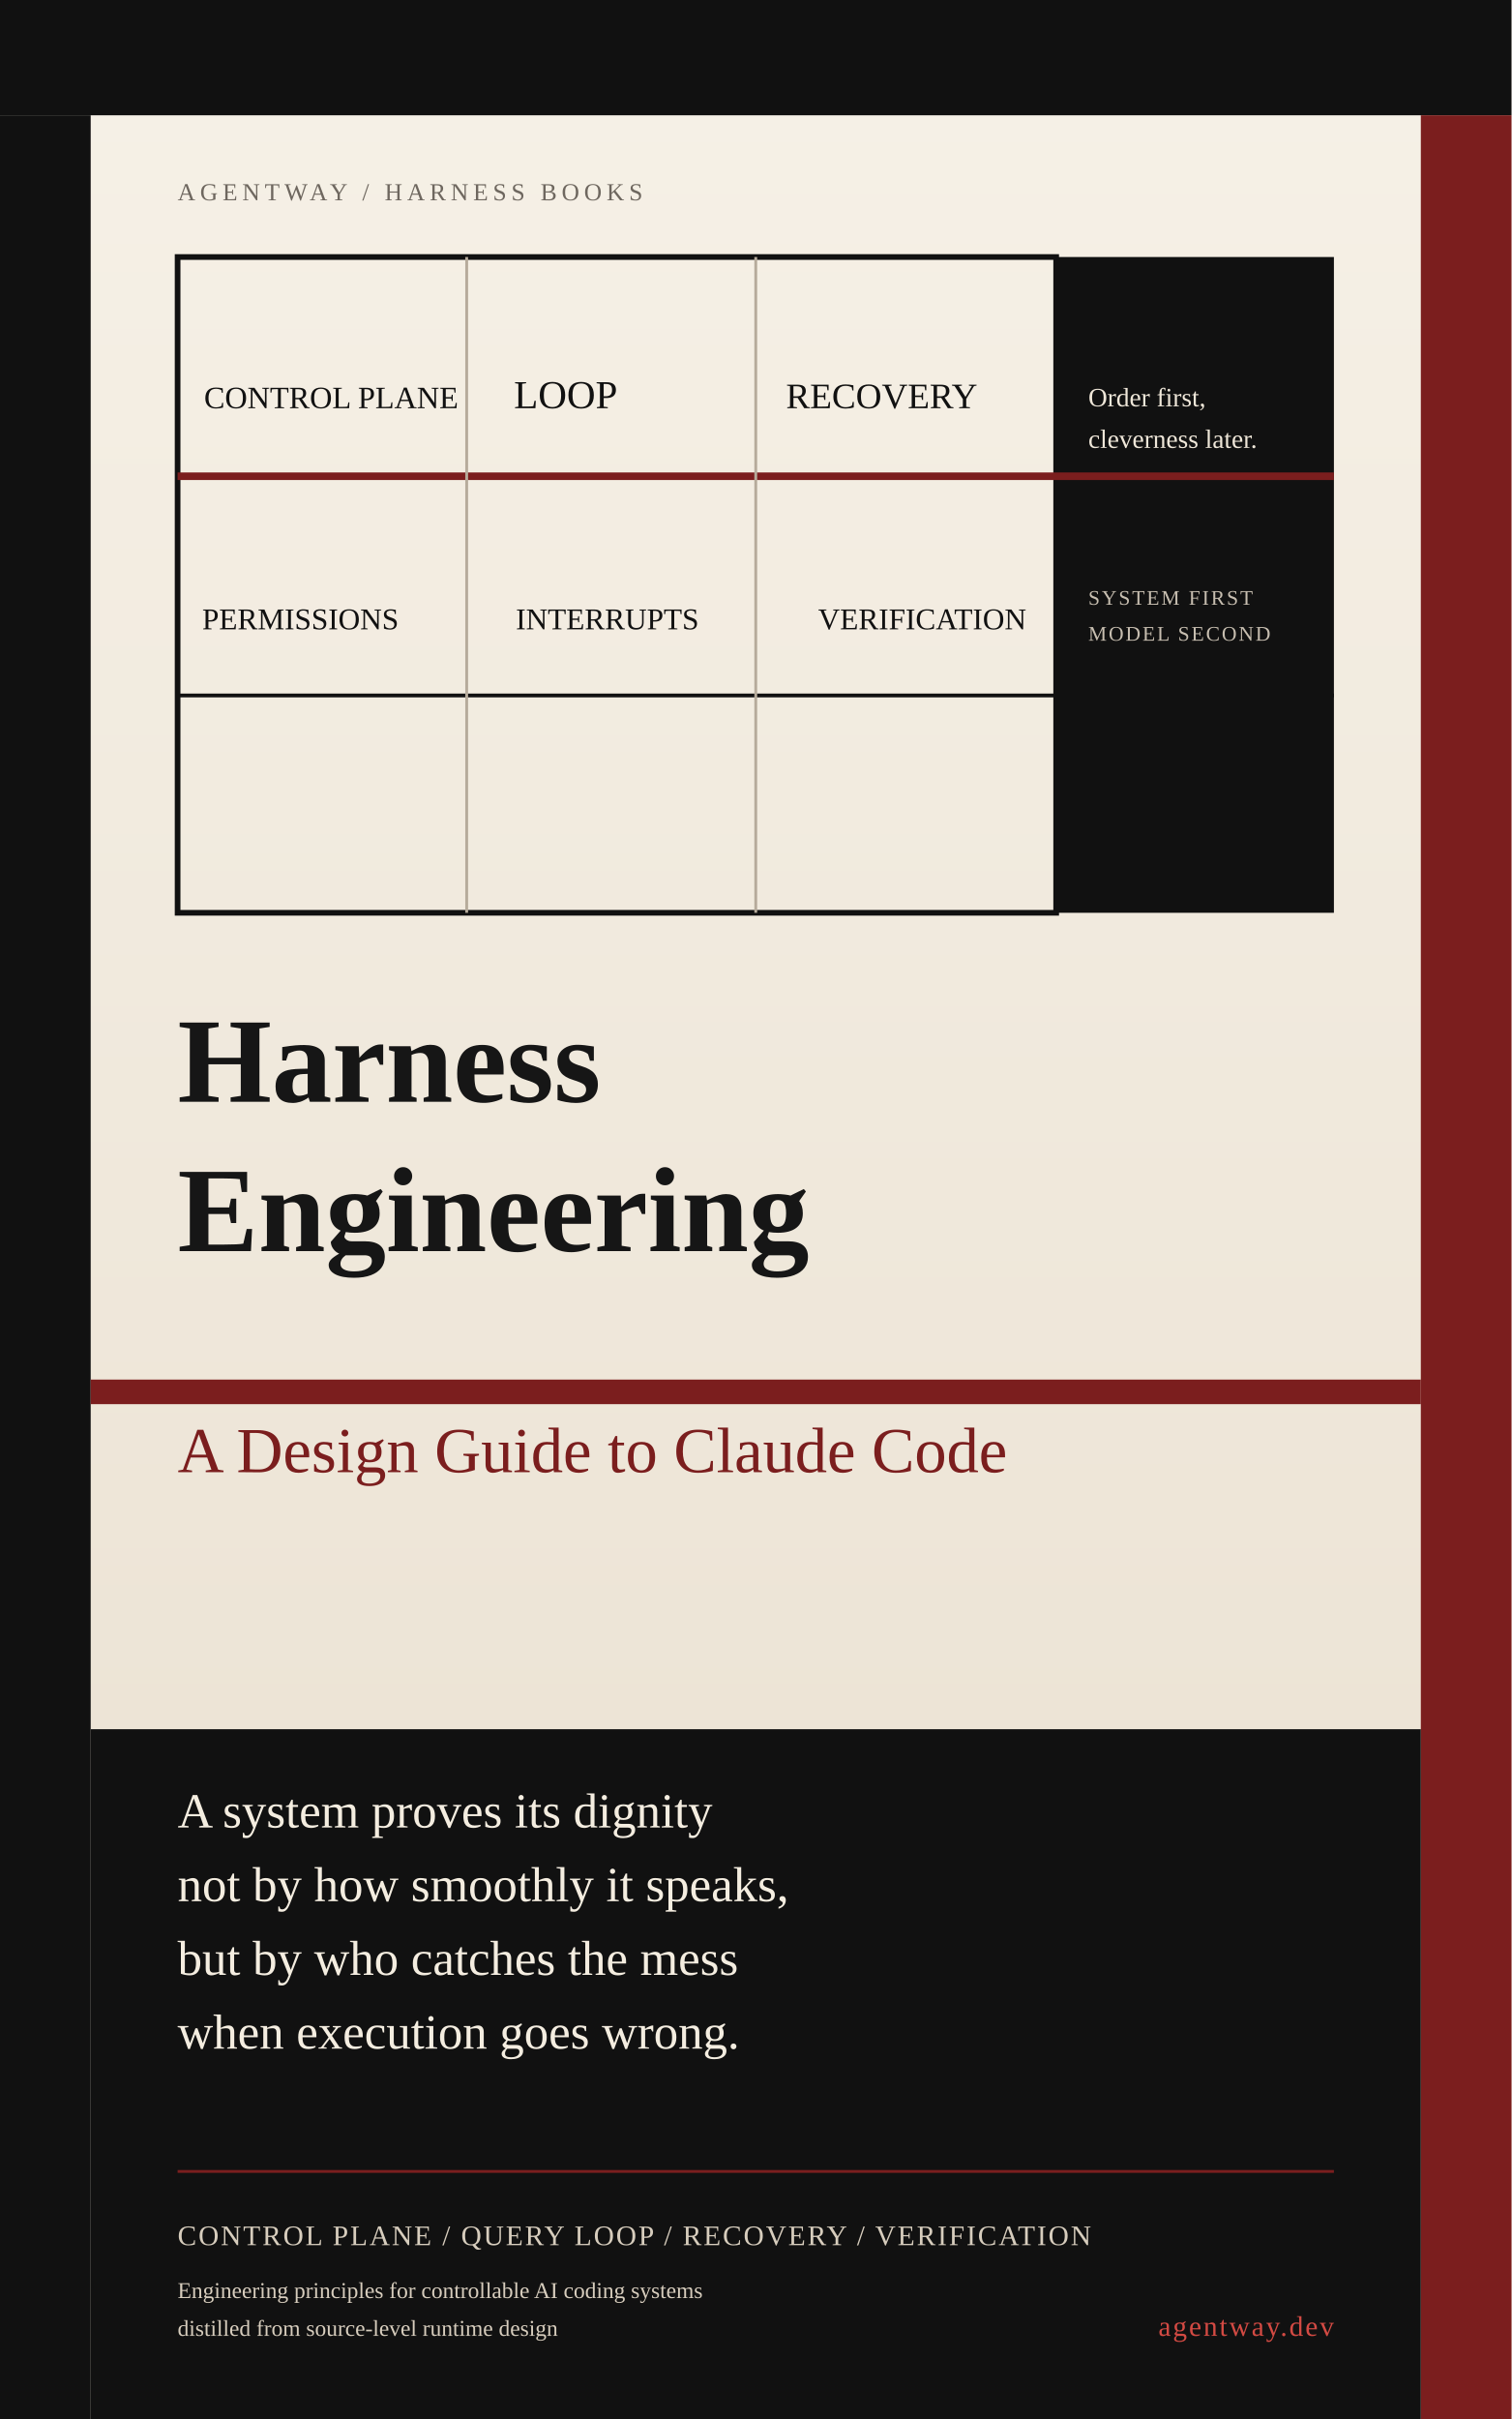
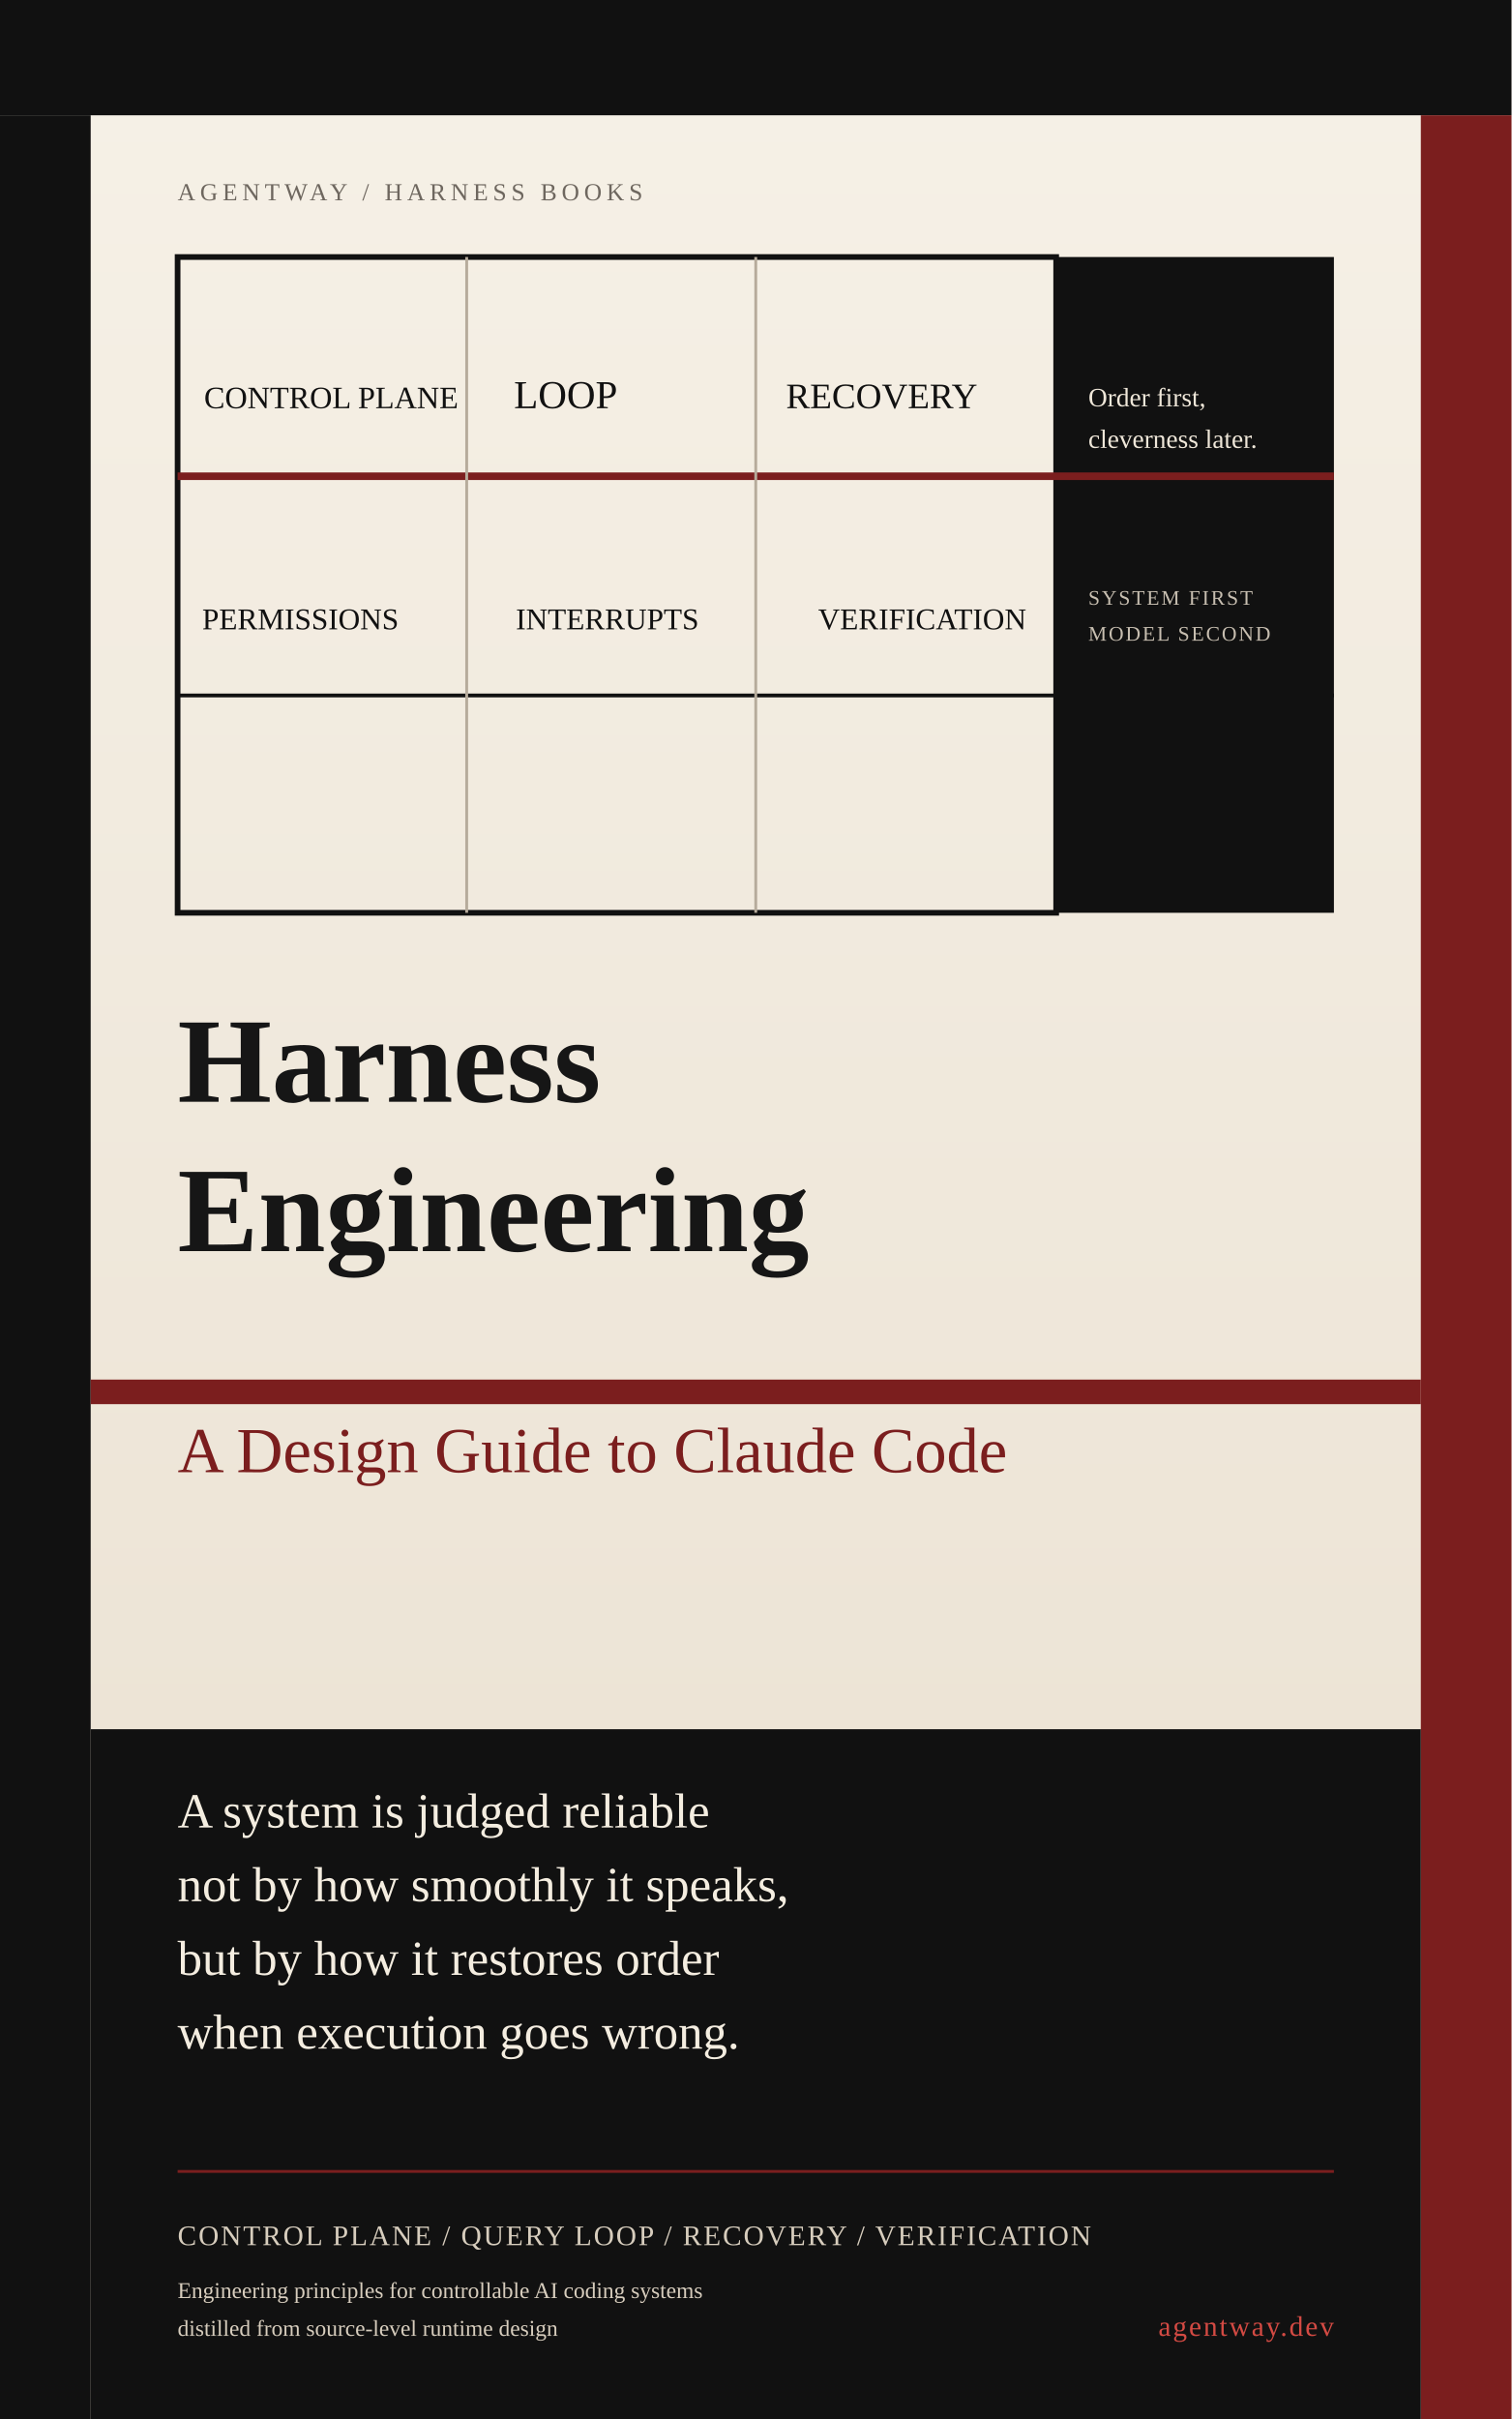
<svg xmlns="http://www.w3.org/2000/svg" width="1600" height="2560" viewBox="0 0 1600 2560" role="img" aria-labelledby="title desc">
  <defs>
    <linearGradient id="paper" x1="0" y1="0" x2="0" y2="1">
      <stop offset="0%" stop-color="#f6f1e7" />
      <stop offset="100%" stop-color="#e9dfcf" />
    </linearGradient>
  </defs>
  <rect width="1600" height="2560" fill="url(#paper)" />
  <rect x="0" y="0" width="1600" height="122" fill="#111111" />
  <rect x="0" y="122" width="96" height="2438" fill="#111111" />
  <rect x="1504" y="122" width="96" height="2438" fill="#7b1e1e" />
  <rect x="96" y="1830" width="1408" height="730" fill="#111111" />
  <rect x="96" y="1460" width="1408" height="26" fill="#7b1e1e" />
  <rect x="188" y="272" width="930" height="694" fill="none" stroke="#111111" stroke-width="6" />
  <rect x="1118" y="272" width="294" height="694" fill="#111111" />
  <line x1="188" y1="504" x2="1412" y2="504" stroke="#7b1e1e" stroke-width="8" />
  <line x1="188" y1="736" x2="1412" y2="736" stroke="#111111" stroke-width="4" />
  <line x1="494" y1="272" x2="494" y2="966" stroke="#b6ab9b" stroke-width="3" />
  <line x1="800" y1="272" x2="800" y2="966" stroke="#b6ab9b" stroke-width="3" />
  <text x="188" y="212" fill="#6e675f" font-family="Georgia, 'Times New Roman', serif" font-size="26" letter-spacing="5">AGENTWAY / HARNESS BOOKS</text>
  <text x="216" y="432" fill="#111111" font-family="Georgia, 'Times New Roman', serif" font-size="33">CONTROL PLANE</text>
  <text x="544" y="432" fill="#111111" font-family="Georgia, 'Times New Roman', serif" font-size="42">LOOP</text>
  <text x="832" y="432" fill="#111111" font-family="Georgia, 'Times New Roman', serif" font-size="38">RECOVERY</text>
  <text x="214" y="666" fill="#111111" font-family="Georgia, 'Times New Roman', serif" font-size="32">PERMISSIONS</text>
  <text x="546" y="666" fill="#111111" font-family="Georgia, 'Times New Roman', serif" font-size="32">INTERRUPTS</text>
  <text x="866" y="666" fill="#111111" font-family="Georgia, 'Times New Roman', serif" font-size="32">VERIFICATION</text>
  <text x="1152" y="430" fill="#efe7d9" font-family="Georgia, 'Times New Roman', serif" font-size="28">Order first,</text>
  <text x="1152" y="474" fill="#efe7d9" font-family="Georgia, 'Times New Roman', serif" font-size="28">cleverness later.</text>
  <text x="1152" y="640" fill="#c7beb0" font-family="Georgia, 'Times New Roman', serif" font-size="22" letter-spacing="2">SYSTEM FIRST</text>
  <text x="1152" y="678" fill="#c7beb0" font-family="Georgia, 'Times New Roman', serif" font-size="22" letter-spacing="2">MODEL SECOND</text>
  <text x="188" y="1166" fill="#161616" font-family="Georgia, 'Times New Roman', serif" font-size="128" font-weight="700">Harness</text>
  <text x="188" y="1324" fill="#161616" font-family="Georgia, 'Times New Roman', serif" font-size="128" font-weight="700">Engineering</text>
  <text x="188" y="1558" fill="#7b1e1e" font-family="Georgia, 'Times New Roman', serif" font-size="68">A Design Guide to Claude Code</text>
-   <text x="188" y="1934" fill="#f4ede0" font-family="Georgia, 'Times New Roman', serif" font-size="52">A system proves its dignity</text>
+   <text x="188" y="1934" fill="#f4ede0" font-family="Georgia, 'Times New Roman', serif" font-size="52">A system is judged reliable</text>
  <text x="188" y="2012" fill="#f4ede0" font-family="Georgia, 'Times New Roman', serif" font-size="52">not by how smoothly it speaks,</text>
-   <text x="188" y="2090" fill="#f4ede0" font-family="Georgia, 'Times New Roman', serif" font-size="52">but by who catches the mess</text>
+   <text x="188" y="2090" fill="#f4ede0" font-family="Georgia, 'Times New Roman', serif" font-size="52">but by how it restores order</text>
  <text x="188" y="2168" fill="#f4ede0" font-family="Georgia, 'Times New Roman', serif" font-size="52">when execution goes wrong.</text>
  <line x1="188" y1="2298" x2="1412" y2="2298" stroke="#7b1e1e" stroke-width="3" />
  <text x="188" y="2376" fill="#d7cdbd" font-family="Georgia, 'Times New Roman', serif" font-size="30" letter-spacing="2">CONTROL PLANE / QUERY LOOP / RECOVERY / VERIFICATION</text>
  <text x="188" y="2432" fill="#d7cdbd" font-family="Georgia, 'Times New Roman', serif" font-size="24">Engineering principles for controllable AI coding systems</text>
  <text x="188" y="2472" fill="#d7cdbd" font-family="Georgia, 'Times New Roman', serif" font-size="24">distilled from source-level runtime design</text>
  <text x="1412" y="2472" text-anchor="end" fill="#d34a43" font-family="Georgia, 'Times New Roman', serif" font-size="30" letter-spacing="2">agentway.dev</text>
</svg>
